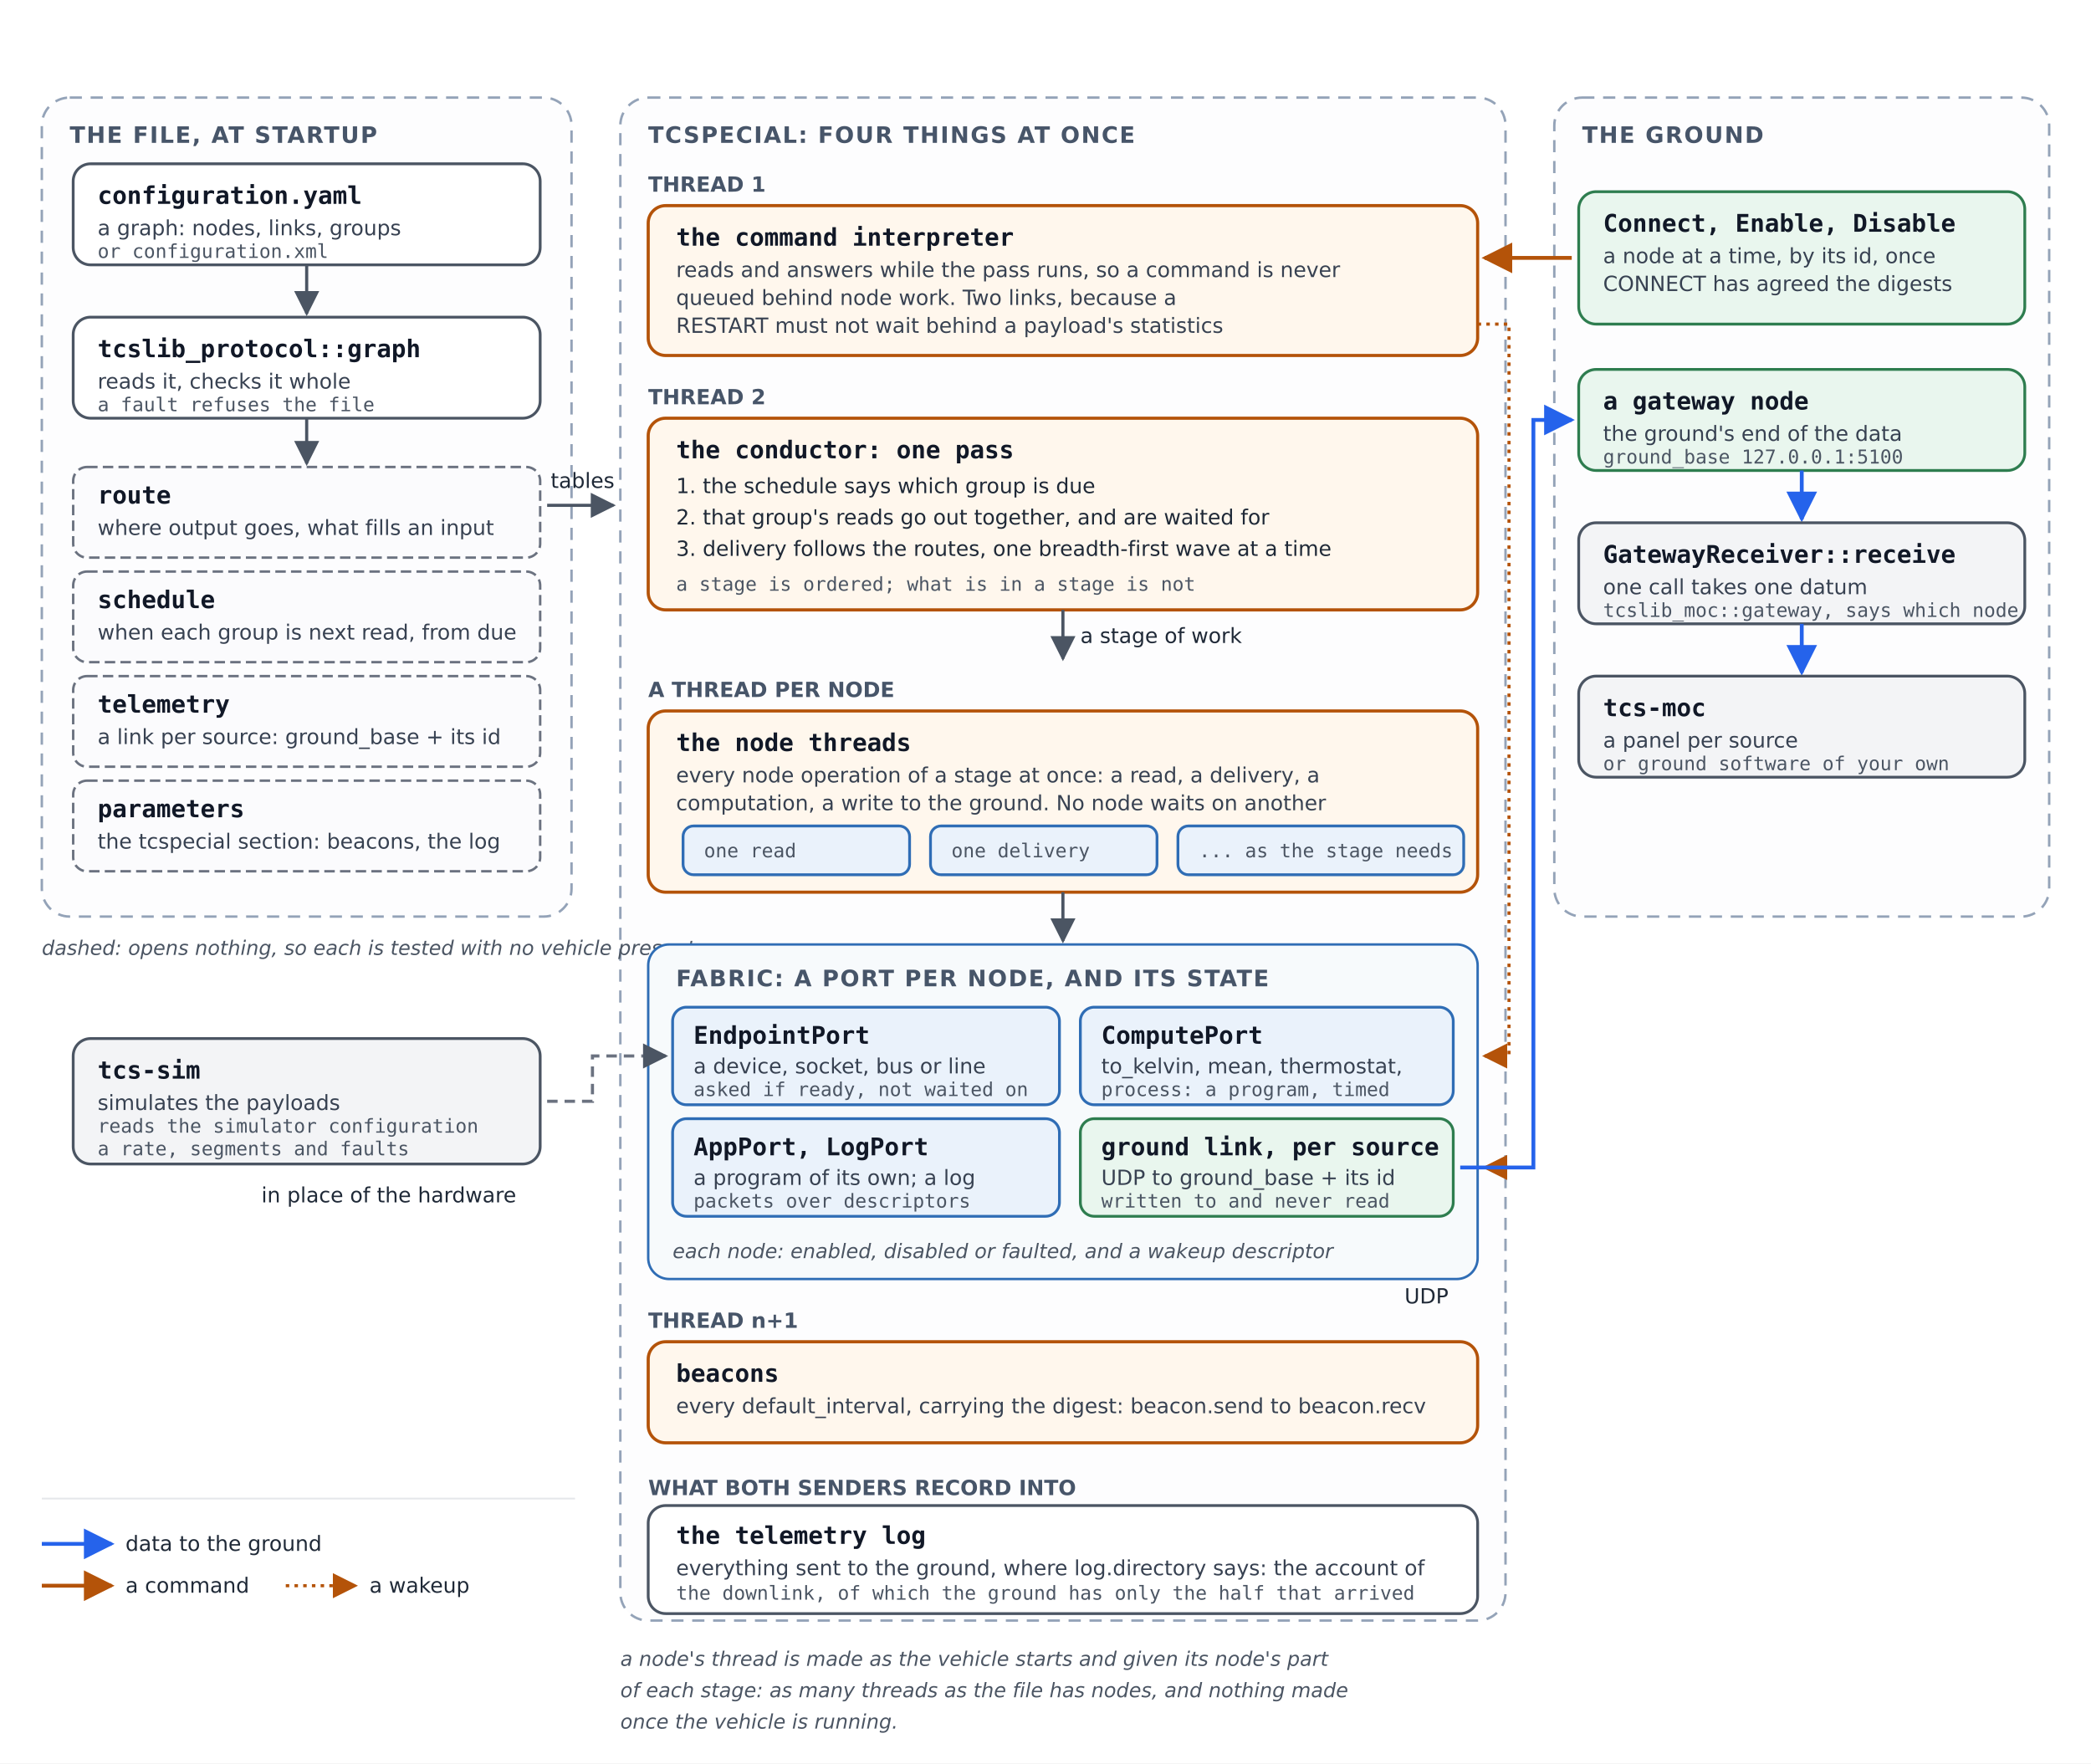
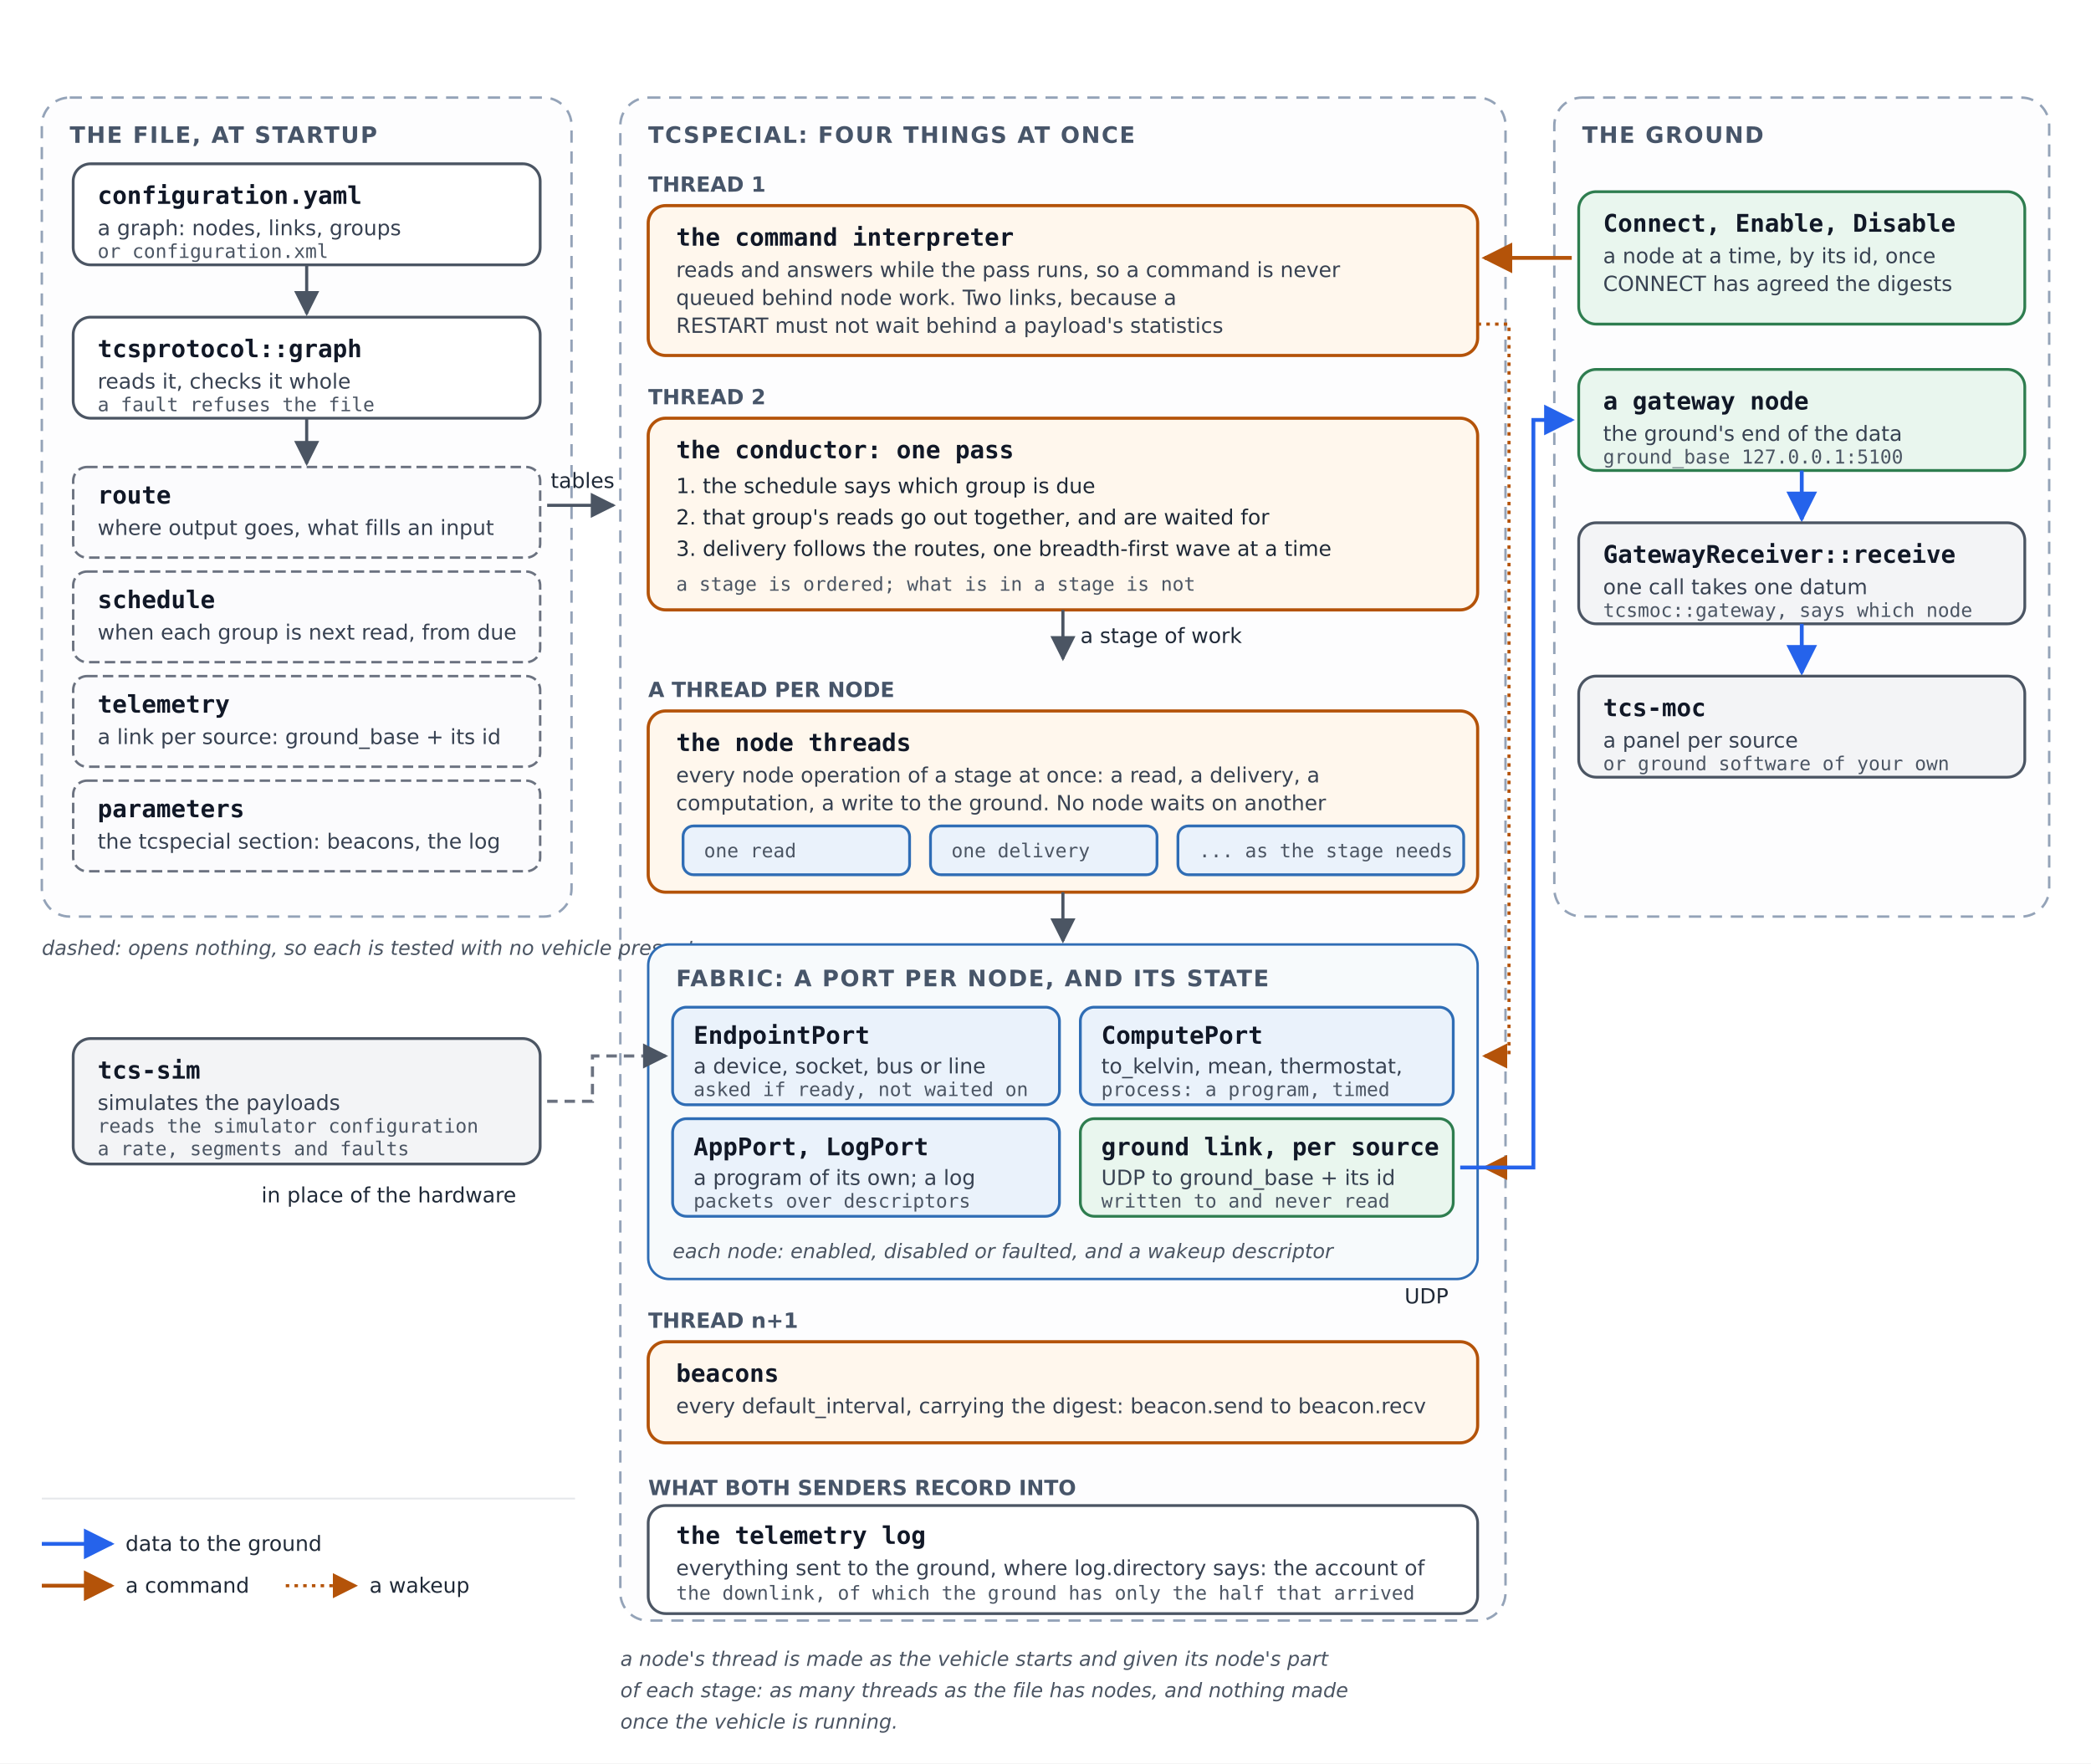
<svg xmlns="http://www.w3.org/2000/svg" width="1200" height="1012" viewBox="0 0 1200 1012" role="img" aria-labelledby="title desc">
  <defs>
    <style>
      text { font-family: "DejaVu Sans", Helvetica, Arial, sans-serif; fill: #111827; }
      .name { font-family: "DejaVu Sans Mono", Menlo, Consolas, monospace; font-size: 14px; font-weight: bold; }
      .kind { font-size: 12px; fill: #374151; }
      .detail { font-family: "DejaVu Sans Mono", Menlo, Consolas, monospace; font-size: 11px; fill: #4b5563; }
      .step { font-size: 12px; fill: #1f2937; }
      .heading { font-size: 13px; font-weight: bold; fill: #475569; letter-spacing: 0.06em; }
      .lane { font-size: 12px; font-weight: bold; fill: #475569; }
      .label { font-size: 12px; fill: #1f2937; }
      .note { font-size: 11.5px; fill: #4b5563; font-style: italic; }
      .file { fill: #ffffff; stroke: #4b5563; stroke-width: 1.6; }
      .piece { fill: #fbfbfd; stroke: #6b7280; stroke-width: 1.4; stroke-dasharray: 6 3; }
      .port { fill: #eaf2fb; stroke: #2f6db5; stroke-width: 1.6; }
      .holder { fill: #f7fafc; stroke: #2f6db5; stroke-width: 1.4; }
      .gateway { fill: #e9f6ee; stroke: #2e7d4f; stroke-width: 1.6; }
      .ground { fill: #f3f4f6; stroke: #4b5563; stroke-width: 1.6; }
      .thread { fill: #fff7ed; stroke: #b45309; stroke-width: 1.8; }
      .band { fill: #fdfdfe; stroke: #94a3b8; stroke-width: 1.4; stroke-dasharray: 7 5; }
      .groundward { fill: none; stroke: #2563eb; stroke-width: 2.2; }
      .becomes { fill: none; stroke: #4b5563; stroke-width: 1.8; }
      .commanding { fill: none; stroke: #b45309; stroke-width: 2.2; }
      .waking { fill: none; stroke: #b45309; stroke-width: 1.8; stroke-dasharray: 2 3; }
      .simulated { fill: none; stroke: #6b7280; stroke-width: 1.8; stroke-dasharray: 6 4; }
    </style>
    <marker id="arrow-blue" viewBox="0 0 10 10" refX="9" refY="5" markerWidth="8" markerHeight="8" orient="auto-start-reverse">
      <path d="M0,0 L10,5 L0,10 z" fill="#2563eb" />
    </marker>
    <marker id="arrow-grey" viewBox="0 0 10 10" refX="9" refY="5" markerWidth="8" markerHeight="8" orient="auto-start-reverse">
      <path d="M0,0 L10,5 L0,10 z" fill="#4b5563" />
    </marker>
    <marker id="arrow-amber" viewBox="0 0 10 10" refX="9" refY="5" markerWidth="8" markerHeight="8" orient="auto-start-reverse">
      <path d="M0,0 L10,5 L0,10 z" fill="#b45309" />
    </marker>
  </defs>
  <rect width="1200" height="1012" fill="#ffffff" />
  <rect class="band" x="24" y="56" width="304" height="470" rx="16" />
  <text class="heading" x="40" y="82">THE FILE, AT STARTUP</text>
  <rect class="band" x="356" y="56" width="508" height="874" rx="16" />
  <text class="heading" x="372" y="82">TCSPECIAL: FOUR THINGS AT ONCE</text>
  <rect class="band" x="892" y="56" width="284" height="470" rx="16" />
  <text class="heading" x="908" y="82">THE GROUND</text>
  <rect class="file" x="42" y="94" width="268" height="58" rx="10" />
  <text class="name" x="56" y="117">configuration.yaml</text>
  <text class="kind" x="56" y="135">a graph: nodes, links, groups</text>
  <text class="detail" x="56" y="148">or configuration.xml</text>
  <path class="becomes" d="M176,152 L176,180" marker-end="url(#arrow-grey)" />
  <rect class="file" x="42" y="182" width="268" height="58" rx="10" />
-   <text class="name" x="56" y="205">tcslib_protocol::graph</text>
+   <text class="name" x="56" y="205">tcsprotocol::graph</text>
  <text class="kind" x="56" y="223">reads it, checks it whole</text>
  <text class="detail" x="56" y="236">a fault refuses the file</text>
  <path class="becomes" d="M176,240 L176,266" marker-end="url(#arrow-grey)" />
  <rect class="piece" x="42" y="268" width="268" height="52" rx="8" />
  <text class="name" x="56" y="289">route</text>
  <text class="kind" x="56" y="307">where output goes, what fills an input</text>
  <rect class="piece" x="42" y="328" width="268" height="52" rx="8" />
  <text class="name" x="56" y="349">schedule</text>
  <text class="kind" x="56" y="367">when each group is next read, from due</text>
  <rect class="piece" x="42" y="388" width="268" height="52" rx="8" />
  <text class="name" x="56" y="409">telemetry</text>
  <text class="kind" x="56" y="427">a link per source: ground_base + its id</text>
  <rect class="piece" x="42" y="448" width="268" height="52" rx="8" />
  <text class="name" x="56" y="469">parameters</text>
  <text class="kind" x="56" y="487">the tcspecial section: beacons, the log</text>
  <text class="note" x="24" y="548">dashed: opens nothing, so each is tested with no vehicle present</text>
  <path class="becomes" d="M314,290 L352,290" marker-end="url(#arrow-grey)" />
  <text class="label" x="316" y="280">tables</text>
  <text class="lane" x="372" y="110">THREAD 1</text>
  <rect class="thread" x="372" y="118" width="476" height="86" rx="10" />
  <text class="name" x="388" y="141">the command interpreter</text>
  <text class="kind" x="388" y="159">reads and answers while the pass runs, so a command is never</text>
  <text class="kind" x="388" y="175">queued behind node work. Two links, because a</text>
  <text class="kind" x="388" y="191">RESTART must not wait behind a payload's statistics</text>
  <text class="lane" x="372" y="232">THREAD 2</text>
  <rect class="thread" x="372" y="240" width="476" height="110" rx="10" />
  <text class="name" x="388" y="263">the conductor: one pass</text>
  <text class="step" x="388" y="283">1. the schedule says which group is due</text>
  <text class="step" x="388" y="301">2. that group's reads go out together, and are waited for</text>
  <text class="step" x="388" y="319">3. delivery follows the routes, one breadth-first wave at a time</text>
  <text class="detail" x="388" y="339">a stage is ordered; what is in a stage is not</text>
  <path class="becomes" d="M610,350 L610,378" marker-end="url(#arrow-grey)" />
  <text class="label" x="620" y="369">a stage of work</text>
  <text class="lane" x="372" y="400">A THREAD PER NODE</text>
  <rect class="thread" x="372" y="408" width="476" height="104" rx="10" />
  <text class="name" x="388" y="431">the node threads</text>
  <text class="kind" x="388" y="449">every node operation of a stage at once: a read, a delivery, a</text>
  <text class="kind" x="388" y="465">computation, a write to the ground. No node waits on another</text>
  <rect class="port" x="392" y="474" width="130" height="28" rx="6" />
  <text class="detail" x="404" y="492">one read</text>
  <rect class="port" x="534" y="474" width="130" height="28" rx="6" />
  <text class="detail" x="546" y="492">one delivery</text>
  <rect class="port" x="676" y="474" width="164" height="28" rx="6" />
  <text class="detail" x="688" y="492">... as the stage needs</text>
  <path class="becomes" d="M610,512 L610,540" marker-end="url(#arrow-grey)" />
  <rect class="holder" x="372" y="542" width="476" height="192" rx="12" />
  <text class="heading" x="388" y="566">FABRIC: A PORT PER NODE, AND ITS STATE</text>
  <rect class="port" x="386" y="578" width="222" height="56" rx="8" />
  <text class="name" x="398" y="599">EndpointPort</text>
  <text class="kind" x="398" y="616">a device, socket, bus or line</text>
  <text class="detail" x="398" y="629">asked if ready, not waited on</text>
  <rect class="port" x="620" y="578" width="214" height="56" rx="8" />
  <text class="name" x="632" y="599">ComputePort</text>
  <text class="kind" x="632" y="616">to_kelvin, mean, thermostat,</text>
  <text class="detail" x="632" y="629">process: a program, timed</text>
  <rect class="port" x="386" y="642" width="222" height="56" rx="8" />
  <text class="name" x="398" y="663">AppPort, LogPort</text>
  <text class="kind" x="398" y="680">a program of its own; a log</text>
  <text class="detail" x="398" y="693">packets over descriptors</text>
  <rect class="gateway" x="620" y="642" width="214" height="56" rx="8" />
  <text class="name" x="632" y="663">ground link, per source</text>
  <text class="kind" x="632" y="680">UDP to ground_base + its id</text>
  <text class="detail" x="632" y="693">written to and never read</text>
  <text class="note" x="386" y="722">each node: enabled, disabled or faulted, and a wakeup descriptor</text>
  <path class="waking" d="M848,186 L866,186 L866,606 L852,606" marker-end="url(#arrow-amber)" />
  <path class="waking" d="M866,670 L852,670" marker-end="url(#arrow-amber)" />
  <text class="lane" x="372" y="762">THREAD n+1</text>
  <rect class="thread" x="372" y="770" width="476" height="58" rx="10" />
  <text class="name" x="388" y="793">beacons</text>
  <text class="kind" x="388" y="811">every default_interval, carrying the digest: beacon.send to beacon.recv</text>
  <text class="lane" x="372" y="858">WHAT BOTH SENDERS RECORD INTO</text>
  <rect class="file" x="372" y="864" width="476" height="62" rx="10" />
  <text class="name" x="388" y="886">the telemetry log</text>
  <text class="kind" x="388" y="904">everything sent to the ground, where log.directory says: the account of</text>
  <text class="detail" x="388" y="918">the downlink, of which the ground has only the half that arrived</text>
  <text class="note" x="356" y="956">a node's thread is made as the vehicle starts and given its node's part</text>
  <text class="note" x="356" y="974">of each stage: as many threads as the file has nodes, and nothing made</text>
  <text class="note" x="356" y="992">once the vehicle is running.</text>
  <rect class="gateway" x="906" y="110" width="256" height="76" rx="10" />
  <text class="name" x="920" y="133">Connect, Enable, Disable</text>
  <text class="kind" x="920" y="151">a node at a time, by its id, once</text>
  <text class="kind" x="920" y="167">CONNECT has agreed the digests</text>
  <rect class="gateway" x="906" y="212" width="256" height="58" rx="10" />
  <text class="name" x="920" y="235">a gateway node</text>
  <text class="kind" x="920" y="253">the ground's end of the data</text>
  <text class="detail" x="920" y="266">ground_base 127.0.0.1:5100</text>
  <path class="groundward" d="M1034,270 L1034,298" marker-end="url(#arrow-blue)" />
  <rect class="ground" x="906" y="300" width="256" height="58" rx="10" />
  <text class="name" x="920" y="323">GatewayReceiver::receive</text>
  <text class="kind" x="920" y="341">one call takes one datum</text>
-   <text class="detail" x="920" y="354">tcslib_moc::gateway, says which node</text>
+   <text class="detail" x="920" y="354">tcsmoc::gateway, says which node</text>
  <path class="groundward" d="M1034,358 L1034,386" marker-end="url(#arrow-blue)" />
  <rect class="ground" x="906" y="388" width="256" height="58" rx="10" />
  <text class="name" x="920" y="411">tcs-moc</text>
  <text class="kind" x="920" y="429">a panel per source</text>
  <text class="detail" x="920" y="442">or ground software of your own</text>
  <path class="groundward" d="M838,670 L880,670 L880,241 L902,241" marker-end="url(#arrow-blue)" />
  <text class="label" x="806" y="748">UDP</text>
  <path class="commanding" d="M902,148 L852,148" marker-end="url(#arrow-amber)" />
  <rect class="ground" x="42" y="596" width="268" height="72" rx="10" />
  <text class="name" x="56" y="619">tcs-sim</text>
  <text class="kind" x="56" y="637">simulates the payloads</text>
  <text class="detail" x="56" y="650">reads the simulator configuration</text>
  <text class="detail" x="56" y="663">a rate, segments and faults</text>
  <path class="simulated" d="M314,632 L340,632 L340,606 L382,606" marker-end="url(#arrow-grey)" />
  <text class="label" x="150" y="690">in place of the hardware</text>
  <line x1="24" y1="860" x2="330" y2="860" stroke="#e5e7eb" stroke-width="1" />
  <path class="groundward" d="M24,886 L64,886" marker-end="url(#arrow-blue)" />
  <text class="label" x="72" y="890">data to the ground</text>
  <path class="commanding" d="M24,910 L64,910" marker-end="url(#arrow-amber)" />
  <text class="label" x="72" y="914">a command</text>
  <path class="waking" d="M164,910 L204,910" marker-end="url(#arrow-amber)" />
  <text class="label" x="212" y="914">a wakeup</text>
</svg>
